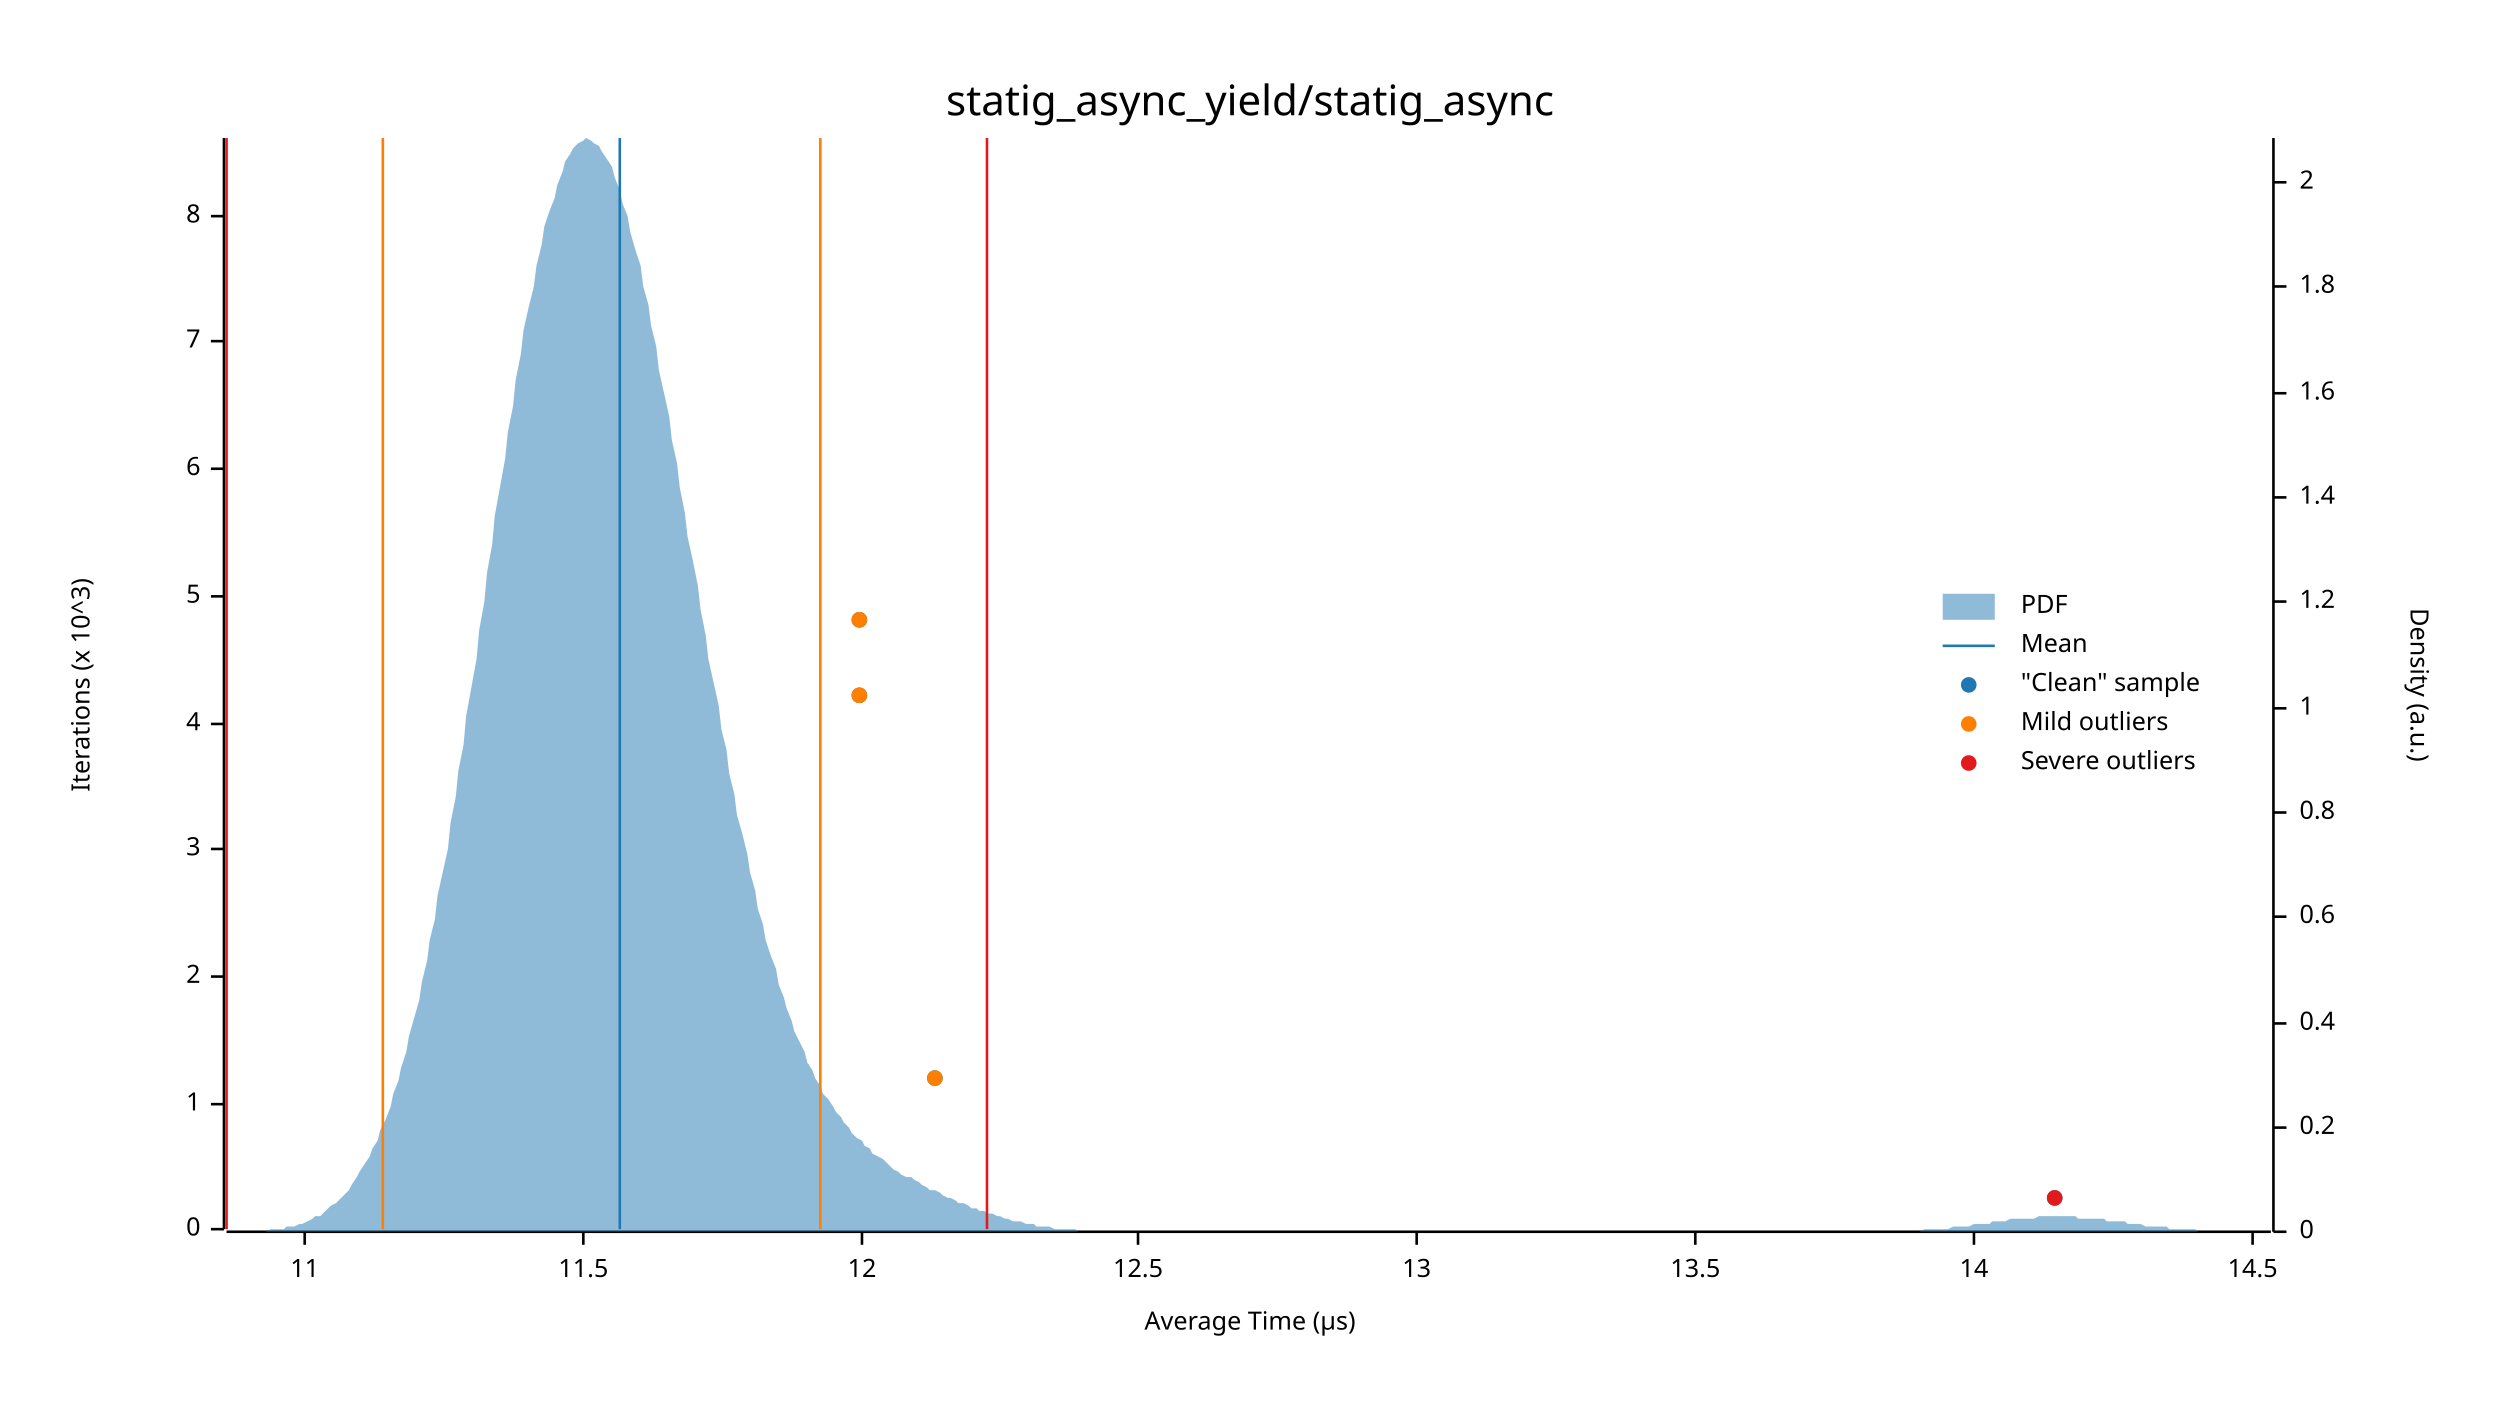
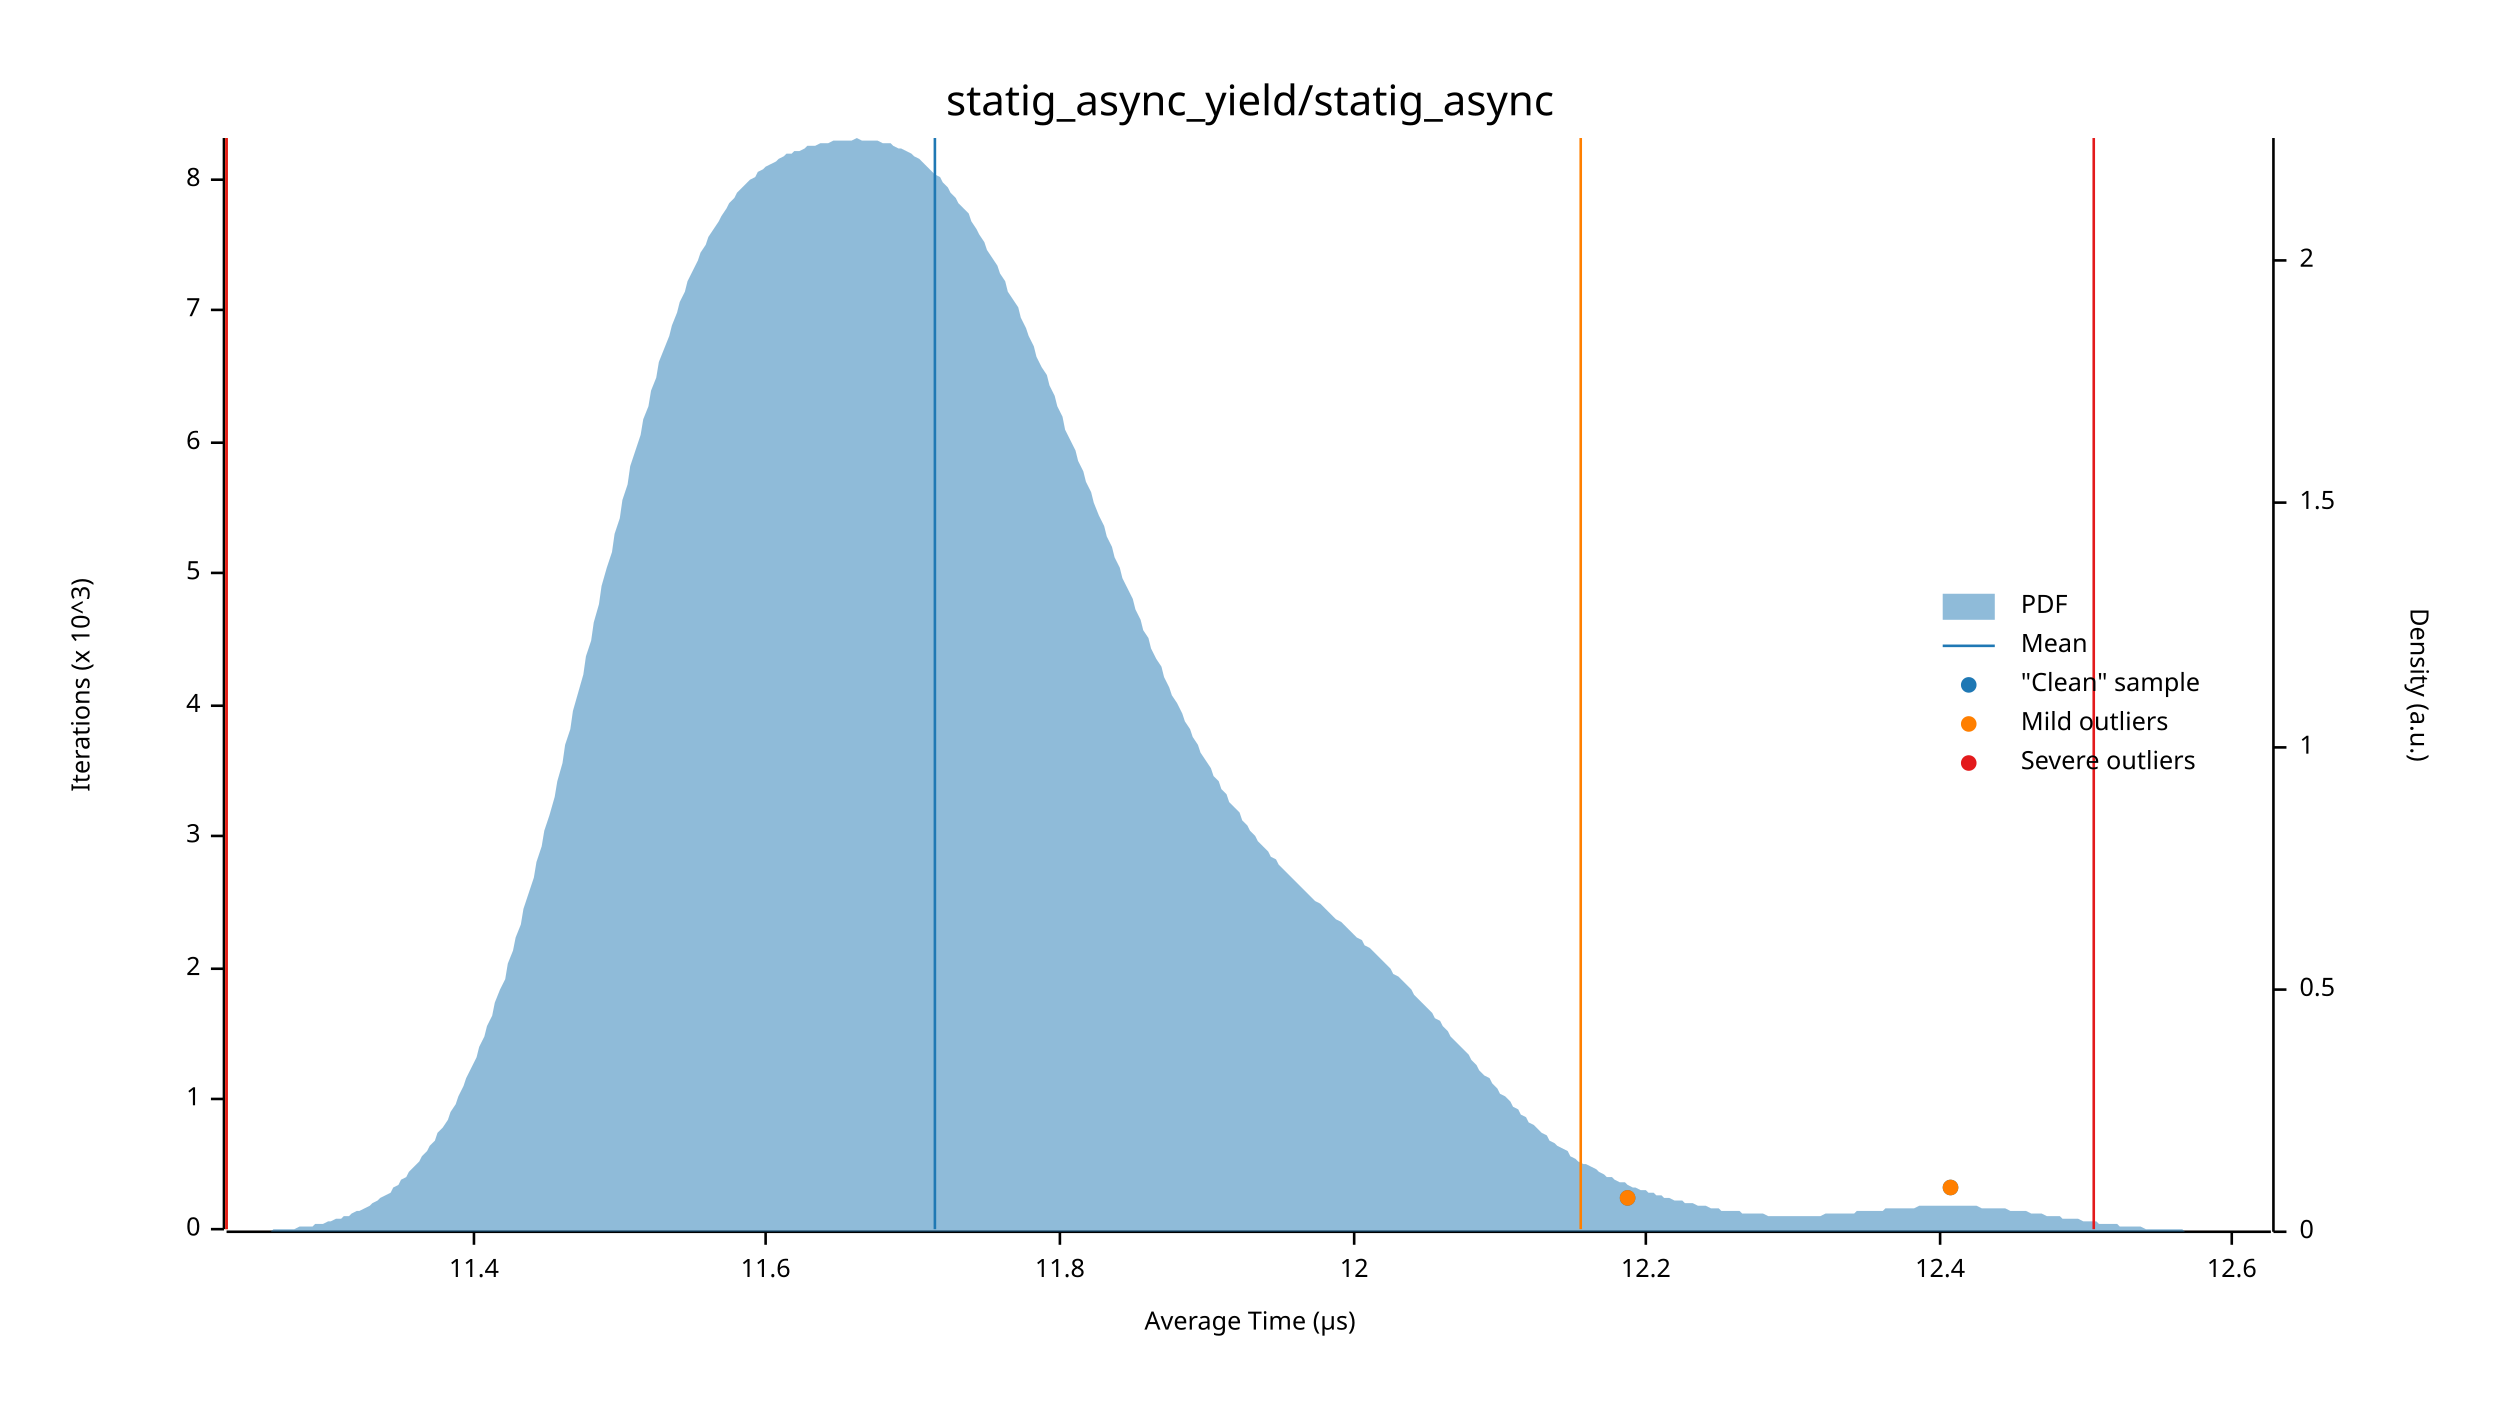
<svg xmlns="http://www.w3.org/2000/svg" width="960" height="540" viewBox="0 0 960 540">
  <text x="480" y="32" dy="0.76em" text-anchor="middle" font-family="sans-serif" font-size="16.129" opacity="1" fill="#000000">
statig_async_yield/statig_async
</text>
  <text x="27" y="263" dy="0.76em" text-anchor="middle" font-family="sans-serif" font-size="9.677" opacity="1" fill="#000000" transform="rotate(270, 27, 263)">
Iterations (x 10^3)
</text>
  <text x="480" y="513" dy="-0.5ex" text-anchor="middle" font-family="sans-serif" font-size="9.677" opacity="1" fill="#000000">
Average Time (µs)
</text>
  <polyline fill="none" opacity="1" stroke="#000000" stroke-width="1" points="86,53 86,472 " />
  <text x="77" y="472" dy="0.5ex" text-anchor="end" font-family="sans-serif" font-size="9.677" opacity="1" fill="#000000">
0
</text>
  <polyline fill="none" opacity="1" stroke="#000000" stroke-width="1" points="81,472 86,472 " />
-   <text x="77" y="424" dy="0.5ex" text-anchor="end" font-family="sans-serif" font-size="9.677" opacity="1" fill="#000000">
+   <text x="77" y="422" dy="0.5ex" text-anchor="end" font-family="sans-serif" font-size="9.677" opacity="1" fill="#000000">
1
</text>
-   <polyline fill="none" opacity="1" stroke="#000000" stroke-width="1" points="81,424 86,424 " />
-   <text x="77" y="375" dy="0.5ex" text-anchor="end" font-family="sans-serif" font-size="9.677" opacity="1" fill="#000000">
+   <polyline fill="none" opacity="1" stroke="#000000" stroke-width="1" points="81,422 86,422 " />
+   <text x="77" y="372" dy="0.5ex" text-anchor="end" font-family="sans-serif" font-size="9.677" opacity="1" fill="#000000">
2
</text>
-   <polyline fill="none" opacity="1" stroke="#000000" stroke-width="1" points="81,375 86,375 " />
-   <text x="77" y="326" dy="0.5ex" text-anchor="end" font-family="sans-serif" font-size="9.677" opacity="1" fill="#000000">
+   <polyline fill="none" opacity="1" stroke="#000000" stroke-width="1" points="81,372 86,372 " />
+   <text x="77" y="321" dy="0.5ex" text-anchor="end" font-family="sans-serif" font-size="9.677" opacity="1" fill="#000000">
3
</text>
-   <polyline fill="none" opacity="1" stroke="#000000" stroke-width="1" points="81,326 86,326 " />
-   <text x="77" y="278" dy="0.5ex" text-anchor="end" font-family="sans-serif" font-size="9.677" opacity="1" fill="#000000">
+   <polyline fill="none" opacity="1" stroke="#000000" stroke-width="1" points="81,321 86,321 " />
+   <text x="77" y="271" dy="0.5ex" text-anchor="end" font-family="sans-serif" font-size="9.677" opacity="1" fill="#000000">
4
</text>
-   <polyline fill="none" opacity="1" stroke="#000000" stroke-width="1" points="81,278 86,278 " />
-   <text x="77" y="229" dy="0.5ex" text-anchor="end" font-family="sans-serif" font-size="9.677" opacity="1" fill="#000000">
+   <polyline fill="none" opacity="1" stroke="#000000" stroke-width="1" points="81,271 86,271 " />
+   <text x="77" y="220" dy="0.5ex" text-anchor="end" font-family="sans-serif" font-size="9.677" opacity="1" fill="#000000">
5
</text>
-   <polyline fill="none" opacity="1" stroke="#000000" stroke-width="1" points="81,229 86,229 " />
-   <text x="77" y="180" dy="0.5ex" text-anchor="end" font-family="sans-serif" font-size="9.677" opacity="1" fill="#000000">
+   <polyline fill="none" opacity="1" stroke="#000000" stroke-width="1" points="81,220 86,220 " />
+   <text x="77" y="170" dy="0.5ex" text-anchor="end" font-family="sans-serif" font-size="9.677" opacity="1" fill="#000000">
6
</text>
-   <polyline fill="none" opacity="1" stroke="#000000" stroke-width="1" points="81,180 86,180 " />
-   <text x="77" y="131" dy="0.5ex" text-anchor="end" font-family="sans-serif" font-size="9.677" opacity="1" fill="#000000">
+   <polyline fill="none" opacity="1" stroke="#000000" stroke-width="1" points="81,170 86,170 " />
+   <text x="77" y="119" dy="0.5ex" text-anchor="end" font-family="sans-serif" font-size="9.677" opacity="1" fill="#000000">
7
</text>
-   <polyline fill="none" opacity="1" stroke="#000000" stroke-width="1" points="81,131 86,131 " />
-   <text x="77" y="83" dy="0.5ex" text-anchor="end" font-family="sans-serif" font-size="9.677" opacity="1" fill="#000000">
+   <polyline fill="none" opacity="1" stroke="#000000" stroke-width="1" points="81,119 86,119 " />
+   <text x="77" y="69" dy="0.5ex" text-anchor="end" font-family="sans-serif" font-size="9.677" opacity="1" fill="#000000">
8
</text>
-   <polyline fill="none" opacity="1" stroke="#000000" stroke-width="1" points="81,83 86,83 " />
+   <polyline fill="none" opacity="1" stroke="#000000" stroke-width="1" points="81,69 86,69 " />
  <polyline fill="none" opacity="1" stroke="#000000" stroke-width="1" points="87,473 872,473 " />
-   <text x="117" y="483" dy="0.76em" text-anchor="middle" font-family="sans-serif" font-size="9.677" opacity="1" fill="#000000">
- 11
+   <text x="182" y="483" dy="0.76em" text-anchor="middle" font-family="sans-serif" font-size="9.677" opacity="1" fill="#000000">
+ 11.4
</text>
-   <polyline fill="none" opacity="1" stroke="#000000" stroke-width="1" points="117,473 117,478 " />
-   <text x="224" y="483" dy="0.76em" text-anchor="middle" font-family="sans-serif" font-size="9.677" opacity="1" fill="#000000">
- 11.5
+   <polyline fill="none" opacity="1" stroke="#000000" stroke-width="1" points="182,473 182,478 " />
+   <text x="294" y="483" dy="0.76em" text-anchor="middle" font-family="sans-serif" font-size="9.677" opacity="1" fill="#000000">
+ 11.6
</text>
-   <polyline fill="none" opacity="1" stroke="#000000" stroke-width="1" points="224,473 224,478 " />
-   <text x="331" y="483" dy="0.76em" text-anchor="middle" font-family="sans-serif" font-size="9.677" opacity="1" fill="#000000">
+   <polyline fill="none" opacity="1" stroke="#000000" stroke-width="1" points="294,473 294,478 " />
+   <text x="407" y="483" dy="0.76em" text-anchor="middle" font-family="sans-serif" font-size="9.677" opacity="1" fill="#000000">
+ 11.8
+ </text>
+   <polyline fill="none" opacity="1" stroke="#000000" stroke-width="1" points="407,473 407,478 " />
+   <text x="520" y="483" dy="0.76em" text-anchor="middle" font-family="sans-serif" font-size="9.677" opacity="1" fill="#000000">
12
</text>
-   <polyline fill="none" opacity="1" stroke="#000000" stroke-width="1" points="331,473 331,478 " />
-   <text x="437" y="483" dy="0.76em" text-anchor="middle" font-family="sans-serif" font-size="9.677" opacity="1" fill="#000000">
- 12.5
+   <polyline fill="none" opacity="1" stroke="#000000" stroke-width="1" points="520,473 520,478 " />
+   <text x="632" y="483" dy="0.76em" text-anchor="middle" font-family="sans-serif" font-size="9.677" opacity="1" fill="#000000">
+ 12.2
</text>
-   <polyline fill="none" opacity="1" stroke="#000000" stroke-width="1" points="437,473 437,478 " />
-   <text x="544" y="483" dy="0.76em" text-anchor="middle" font-family="sans-serif" font-size="9.677" opacity="1" fill="#000000">
- 13
+   <polyline fill="none" opacity="1" stroke="#000000" stroke-width="1" points="632,473 632,478 " />
+   <text x="745" y="483" dy="0.76em" text-anchor="middle" font-family="sans-serif" font-size="9.677" opacity="1" fill="#000000">
+ 12.4
</text>
-   <polyline fill="none" opacity="1" stroke="#000000" stroke-width="1" points="544,473 544,478 " />
-   <text x="651" y="483" dy="0.76em" text-anchor="middle" font-family="sans-serif" font-size="9.677" opacity="1" fill="#000000">
- 13.5
+   <polyline fill="none" opacity="1" stroke="#000000" stroke-width="1" points="745,473 745,478 " />
+   <text x="857" y="483" dy="0.76em" text-anchor="middle" font-family="sans-serif" font-size="9.677" opacity="1" fill="#000000">
+ 12.6
</text>
-   <polyline fill="none" opacity="1" stroke="#000000" stroke-width="1" points="651,473 651,478 " />
-   <text x="758" y="483" dy="0.76em" text-anchor="middle" font-family="sans-serif" font-size="9.677" opacity="1" fill="#000000">
- 14
- </text>
-   <polyline fill="none" opacity="1" stroke="#000000" stroke-width="1" points="758,473 758,478 " />
-   <text x="865" y="483" dy="0.76em" text-anchor="middle" font-family="sans-serif" font-size="9.677" opacity="1" fill="#000000">
- 14.5
- </text>
-   <polyline fill="none" opacity="1" stroke="#000000" stroke-width="1" points="865,473 865,478 " />
+   <polyline fill="none" opacity="1" stroke="#000000" stroke-width="1" points="857,473 857,478 " />
  <text x="933" y="263" dy="0.76em" text-anchor="middle" font-family="sans-serif" font-size="9.677" opacity="1" fill="#000000" transform="rotate(90, 933, 263)">
Density (a.u.)
</text>
  <polyline fill="none" opacity="1" stroke="#000000" stroke-width="1" points="873,53 873,473 " />
  <text x="883" y="473" dy="0.5ex" text-anchor="start" font-family="sans-serif" font-size="9.677" opacity="1" fill="#000000">
0
</text>
  <polyline fill="none" opacity="1" stroke="#000000" stroke-width="1" points="873,473 878,473 " />
-   <text x="883" y="433" dy="0.5ex" text-anchor="start" font-family="sans-serif" font-size="9.677" opacity="1" fill="#000000">
- 0.2
+   <text x="883" y="380" dy="0.5ex" text-anchor="start" font-family="sans-serif" font-size="9.677" opacity="1" fill="#000000">
+ 0.5
</text>
-   <polyline fill="none" opacity="1" stroke="#000000" stroke-width="1" points="873,433 878,433 " />
-   <text x="883" y="393" dy="0.5ex" text-anchor="start" font-family="sans-serif" font-size="9.677" opacity="1" fill="#000000">
- 0.4
- </text>
-   <polyline fill="none" opacity="1" stroke="#000000" stroke-width="1" points="873,393 878,393 " />
-   <text x="883" y="352" dy="0.5ex" text-anchor="start" font-family="sans-serif" font-size="9.677" opacity="1" fill="#000000">
- 0.6
- </text>
-   <polyline fill="none" opacity="1" stroke="#000000" stroke-width="1" points="873,352 878,352 " />
-   <text x="883" y="312" dy="0.5ex" text-anchor="start" font-family="sans-serif" font-size="9.677" opacity="1" fill="#000000">
- 0.8
- </text>
-   <polyline fill="none" opacity="1" stroke="#000000" stroke-width="1" points="873,312 878,312 " />
-   <text x="883" y="272" dy="0.5ex" text-anchor="start" font-family="sans-serif" font-size="9.677" opacity="1" fill="#000000">
+   <polyline fill="none" opacity="1" stroke="#000000" stroke-width="1" points="873,380 878,380 " />
+   <text x="883" y="287" dy="0.5ex" text-anchor="start" font-family="sans-serif" font-size="9.677" opacity="1" fill="#000000">
1
</text>
-   <polyline fill="none" opacity="1" stroke="#000000" stroke-width="1" points="873,272 878,272 " />
-   <text x="883" y="231" dy="0.5ex" text-anchor="start" font-family="sans-serif" font-size="9.677" opacity="1" fill="#000000">
- 1.2
+   <polyline fill="none" opacity="1" stroke="#000000" stroke-width="1" points="873,287 878,287 " />
+   <text x="883" y="193" dy="0.5ex" text-anchor="start" font-family="sans-serif" font-size="9.677" opacity="1" fill="#000000">
+ 1.5
</text>
-   <polyline fill="none" opacity="1" stroke="#000000" stroke-width="1" points="873,231 878,231 " />
-   <text x="883" y="191" dy="0.5ex" text-anchor="start" font-family="sans-serif" font-size="9.677" opacity="1" fill="#000000">
- 1.4
- </text>
-   <polyline fill="none" opacity="1" stroke="#000000" stroke-width="1" points="873,191 878,191 " />
-   <text x="883" y="151" dy="0.5ex" text-anchor="start" font-family="sans-serif" font-size="9.677" opacity="1" fill="#000000">
- 1.6
- </text>
-   <polyline fill="none" opacity="1" stroke="#000000" stroke-width="1" points="873,151 878,151 " />
-   <text x="883" y="110" dy="0.5ex" text-anchor="start" font-family="sans-serif" font-size="9.677" opacity="1" fill="#000000">
- 1.8
- </text>
-   <polyline fill="none" opacity="1" stroke="#000000" stroke-width="1" points="873,110 878,110 " />
-   <text x="883" y="70" dy="0.5ex" text-anchor="start" font-family="sans-serif" font-size="9.677" opacity="1" fill="#000000">
+   <polyline fill="none" opacity="1" stroke="#000000" stroke-width="1" points="873,193 878,193 " />
+   <text x="883" y="100" dy="0.5ex" text-anchor="start" font-family="sans-serif" font-size="9.677" opacity="1" fill="#000000">
2
</text>
-   <polyline fill="none" opacity="1" stroke="#000000" stroke-width="1" points="873,70 878,70 " />
-   <polygon opacity="0.5" fill="#1F78B4" points="87,473 88,473 90,473 91,473 93,473 94,473 96,473 98,473 99,473 101,473 102,473 104,472 105,472 107,472 109,472 110,471 112,471 113,471 115,470 116,470 118,469 120,468 121,467 123,467 124,466 126,464 127,463 129,462 131,460 132,459 134,457 135,455 137,452 138,450 140,447 142,444 143,441 145,438 146,434 148,430 150,425 151,420 153,415 154,410 156,404 157,398 159,391 161,384 162,377 164,369 165,361 167,353 168,344 170,335 172,326 173,316 175,306 176,296 178,286 179,275 181,264 183,253 184,242 186,231 187,220 189,209 190,198 192,187 194,176 195,166 197,156 198,146 200,136 201,127 203,118 205,110 206,102 208,94 209,87 211,81 213,76 214,71 216,66 217,62 219,59 220,57 222,55 224,54 225,53 227,54 228,55 230,56 231,58 233,61 235,64 236,68 238,73 239,78 241,83 242,89 244,96 246,102 247,110 249,117 250,125 252,133 253,142 255,151 257,160 258,169 260,178 261,187 263,197 264,206 266,215 268,225 269,234 271,244 272,253 274,262 276,271 277,280 279,288 280,297 282,305 283,313 285,320 287,328 288,335 290,342 291,349 293,355 294,361 296,367 298,372 299,378 301,383 302,387 304,392 305,396 307,400 309,404 310,408 312,411 313,414 315,417 316,420 318,422 320,425 321,427 323,429 324,431 326,433 327,435 329,437 331,438 332,440 334,441 335,443 337,444 339,445 340,446 342,448 343,449 345,450 346,451 348,452 350,452 351,453 353,454 354,455 356,456 357,457 359,457 361,458 362,459 364,460 365,460 367,461 368,462 370,462 372,463 373,464 375,464 376,465 378,465 379,466 381,466 383,467 384,467 386,468 387,468 389,469 391,469 392,469 394,470 395,470 397,470 398,471 400,471 402,471 403,471 405,472 406,472 408,472 409,472 411,472 413,472 414,473 416,473 417,473 419,473 420,473 422,473 424,473 425,473 427,473 428,473 430,473 431,473 433,473 435,473 436,473 438,473 439,473 441,473 442,473 444,473 446,473 447,473 449,473 450,473 452,473 454,473 455,473 457,473 458,473 460,473 461,473 463,473 465,473 466,473 468,473 469,473 471,473 472,473 474,473 476,473 477,473 479,473 480,473 482,473 483,473 485,473 487,473 488,473 490,473 491,473 493,473 494,473 496,473 498,473 499,473 501,473 502,473 504,473 505,473 507,473 509,473 510,473 512,473 513,473 515,473 517,473 518,473 520,473 521,473 523,473 524,473 526,473 528,473 529,473 531,473 532,473 534,473 535,473 537,473 539,473 540,473 542,473 543,473 545,473 546,473 548,473 550,473 551,473 553,473 554,473 556,473 557,473 559,473 561,473 562,473 564,473 565,473 567,473 568,473 570,473 572,473 573,473 575,473 576,473 578,473 580,473 581,473 583,473 584,473 586,473 587,473 589,473 591,473 592,473 594,473 595,473 597,473 598,473 600,473 602,473 603,473 605,473 606,473 608,473 609,473 611,473 613,473 614,473 616,473 617,473 619,473 620,473 622,473 624,473 625,473 627,473 628,473 630,473 632,473 633,473 635,473 636,473 638,473 639,473 641,473 643,473 644,473 646,473 647,473 649,473 650,473 652,473 654,473 655,473 657,473 658,473 660,473 661,473 663,473 665,473 666,473 668,473 669,473 671,473 672,473 674,473 676,473 677,473 679,473 680,473 682,473 683,473 685,473 687,473 688,473 690,473 691,473 693,473 695,473 696,473 698,473 699,473 701,473 702,473 704,473 706,473 707,473 709,473 710,473 712,473 713,473 715,473 717,473 718,473 720,473 721,473 723,473 724,473 726,473 728,473 729,473 731,473 732,473 734,473 735,473 737,473 739,472 740,472 742,472 743,472 745,472 746,472 748,472 750,471 751,471 753,471 754,471 756,471 758,470 759,470 761,470 762,470 764,470 765,469 767,469 769,469 770,469 772,468 773,468 775,468 776,468 778,468 780,468 781,468 783,467 784,467 786,467 787,467 789,467 791,467 792,467 794,467 795,467 797,467 798,468 800,468 802,468 803,468 805,468 806,468 808,468 809,469 811,469 813,469 814,469 816,469 817,470 819,470 821,470 822,470 824,471 825,471 827,471 828,471 830,471 832,471 833,472 835,472 836,472 838,472 839,472 841,472 843,472 844,473 846,473 847,473 849,473 850,473 852,473 854,473 855,473 857,473 858,473 860,473 861,473 863,473 865,473 866,473 868,473 869,473 871,473 873,473 873,473 87,473 " />
-   <polyline fill="none" opacity="1" stroke="#1F78B4" stroke-width="1" points="238,472 238,53 " />
-   <polyline fill="none" opacity="1" stroke="#FF7F00" stroke-width="1" points="147,472 147,53 " />
-   <polyline fill="none" opacity="1" stroke="#FF7F00" stroke-width="1" points="315,472 315,53 " />
+   <polyline fill="none" opacity="1" stroke="#000000" stroke-width="1" points="873,100 878,100 " />
+   <polygon opacity="0.5" fill="#1F78B4" points="87,473 88,473 90,473 91,473 93,473 94,473 96,473 98,473 99,473 101,473 102,473 104,473 105,472 107,472 109,472 110,472 112,472 113,472 115,471 116,471 118,471 120,471 121,470 123,470 124,470 126,469 127,469 129,468 131,468 132,467 134,467 135,466 137,465 138,465 140,464 142,463 143,462 145,461 146,460 148,459 150,458 151,456 153,455 154,453 156,452 157,450 159,448 161,446 162,444 164,442 165,440 167,438 168,435 170,433 172,430 173,427 175,424 176,421 178,417 179,414 181,410 183,406 184,402 186,398 187,394 189,390 190,385 192,380 194,376 195,370 197,365 198,360 200,355 201,349 203,343 205,337 206,331 208,325 209,319 211,313 213,306 214,300 216,293 217,286 219,280 220,273 222,266 224,259 225,252 227,246 228,239 230,232 231,225 233,218 235,212 236,205 238,199 239,192 241,186 242,179 244,173 246,167 247,161 249,156 250,150 252,145 253,139 255,134 257,129 258,125 260,120 261,116 263,112 264,108 266,104 268,100 269,97 271,94 272,91 274,88 276,85 277,83 279,80 280,78 282,76 283,74 285,72 287,70 288,69 290,68 291,66 293,65 294,64 296,63 298,62 299,61 301,60 302,59 304,59 305,58 307,58 309,57 310,56 312,56 313,56 315,55 316,55 318,55 320,54 321,54 323,54 324,54 326,54 327,54 329,53 331,54 332,54 334,54 335,54 337,54 339,55 340,55 342,55 343,56 345,57 346,57 348,58 350,59 351,60 353,61 354,62 356,64 357,65 359,67 361,68 362,70 364,72 365,74 367,76 368,78 370,80 372,82 373,85 375,88 376,90 378,93 379,96 381,99 383,102 384,105 386,108 387,112 389,115 391,118 392,122 394,126 395,129 397,133 398,137 400,141 402,144 403,148 405,152 406,156 408,160 409,165 411,169 413,173 414,177 416,181 417,185 419,189 420,193 422,198 424,202 425,206 427,210 428,214 430,218 431,222 433,226 435,230 436,234 438,238 439,242 441,245 442,249 444,253 446,256 447,260 449,264 450,267 452,270 454,274 455,277 457,280 458,283 460,286 461,289 463,292 465,295 466,298 468,300 469,303 471,305 472,308 474,310 476,312 477,315 479,317 480,319 482,321 483,323 485,325 487,327 488,329 490,330 491,332 493,334 494,335 496,337 498,339 499,340 501,342 502,343 504,345 505,346 507,347 509,349 510,350 512,352 513,353 515,354 517,356 518,357 520,359 521,360 523,361 524,363 526,364 528,366 529,367 531,369 532,370 534,372 535,374 537,375 539,377 540,378 542,380 543,382 545,384 546,385 548,387 550,389 551,391 553,392 554,394 556,396 557,398 559,400 561,402 562,403 564,405 565,407 567,409 568,411 570,413 572,414 573,416 575,418 576,420 578,421 580,423 581,425 583,426 584,428 586,429 587,431 589,432 591,434 592,435 594,436 595,438 597,439 598,440 600,441 602,442 603,444 605,445 606,446 608,447 609,447 611,448 613,449 614,450 616,451 617,452 619,452 620,453 622,454 624,454 625,455 627,456 628,456 630,457 632,457 633,458 635,458 636,459 638,459 639,460 641,460 643,461 644,461 646,461 647,462 649,462 650,462 652,463 654,463 655,463 657,464 658,464 660,464 661,465 663,465 665,465 666,465 668,465 669,466 671,466 672,466 674,466 676,466 677,466 679,467 680,467 682,467 683,467 685,467 687,467 688,467 690,467 691,467 693,467 695,467 696,467 698,467 699,467 701,466 702,466 704,466 706,466 707,466 709,466 710,466 712,466 713,465 715,465 717,465 718,465 720,465 721,465 723,465 724,464 726,464 728,464 729,464 731,464 732,464 734,464 735,464 737,463 739,463 740,463 742,463 743,463 745,463 746,463 748,463 750,463 751,463 753,463 754,463 756,463 758,463 759,463 761,464 762,464 764,464 765,464 767,464 769,464 770,464 772,465 773,465 775,465 776,465 778,465 780,466 781,466 783,466 784,466 786,467 787,467 789,467 791,467 792,468 794,468 795,468 797,468 798,468 800,469 802,469 803,469 805,469 806,470 808,470 809,470 811,470 813,470 814,471 816,471 817,471 819,471 821,471 822,471 824,472 825,472 827,472 828,472 830,472 832,472 833,472 835,472 836,472 838,472 839,473 841,473 843,473 844,473 846,473 847,473 849,473 850,473 852,473 854,473 855,473 857,473 858,473 860,473 861,473 863,473 865,473 866,473 868,473 869,473 871,473 873,473 873,473 87,473 " />
+   <polyline fill="none" opacity="1" stroke="#1F78B4" stroke-width="1" points="359,472 359,53 " />
+   <polyline fill="none" opacity="1" stroke="#FF7F00" stroke-width="1" points="87,472 87,53 " />
+   <polyline fill="none" opacity="1" stroke="#FF7F00" stroke-width="1" points="607,472 607,53 " />
  <polyline fill="none" opacity="1" stroke="#E31A1C" stroke-width="1" points="87,472 87,53 " />
-   <polyline fill="none" opacity="1" stroke="#E31A1C" stroke-width="1" points="379,472 379,53 " />
-   <circle cx="789" cy="460" r="3" opacity="1" fill="#1F78B4" stroke="none" stroke-width="1" />
-   <circle cx="359" cy="414" r="3" opacity="1" fill="#1F78B4" stroke="none" stroke-width="1" />
-   <circle cx="330" cy="267" r="3" opacity="1" fill="#1F78B4" stroke="none" stroke-width="1" />
-   <circle cx="330" cy="238" r="3" opacity="1" fill="#1F78B4" stroke="none" stroke-width="1" />
-   <circle cx="359" cy="414" r="3" opacity="1" fill="#FF7F00" stroke="none" stroke-width="1" />
-   <circle cx="330" cy="267" r="3" opacity="1" fill="#FF7F00" stroke="none" stroke-width="1" />
-   <circle cx="330" cy="238" r="3" opacity="1" fill="#FF7F00" stroke="none" stroke-width="1" />
-   <circle cx="789" cy="460" r="3" opacity="1" fill="#E31A1C" stroke="none" stroke-width="1" />
+   <polyline fill="none" opacity="1" stroke="#E31A1C" stroke-width="1" points="804,472 804,53 " />
+   <circle cx="625" cy="460" r="3" opacity="1" fill="#1F78B4" stroke="none" stroke-width="1" />
+   <circle cx="749" cy="456" r="3" opacity="1" fill="#1F78B4" stroke="none" stroke-width="1" />
+   <circle cx="625" cy="460" r="3" opacity="1" fill="#FF7F00" stroke="none" stroke-width="1" />
+   <circle cx="749" cy="456" r="3" opacity="1" fill="#FF7F00" stroke="none" stroke-width="1" />
  <text x="776" y="228" dy="0.76em" text-anchor="start" font-family="sans-serif" font-size="9.677" opacity="1" fill="#000000">
PDF
</text>
  <text x="776" y="243" dy="0.76em" text-anchor="start" font-family="sans-serif" font-size="9.677" opacity="1" fill="#000000">
Mean
</text>
  <text x="776" y="258" dy="0.76em" text-anchor="start" font-family="sans-serif" font-size="9.677" opacity="1" fill="#000000">
"Clean" sample
</text>
  <text x="776" y="273" dy="0.76em" text-anchor="start" font-family="sans-serif" font-size="9.677" opacity="1" fill="#000000">
Mild outliers
</text>
  <text x="776" y="288" dy="0.76em" text-anchor="start" font-family="sans-serif" font-size="9.677" opacity="1" fill="#000000">
Severe outliers
</text>
  <rect x="746" y="228" width="20" height="10" opacity="0.5" fill="#1F78B4" stroke="none" />
  <polyline fill="none" opacity="1" stroke="#1F78B4" stroke-width="1" points="746,248 766,248 " />
  <circle cx="756" cy="263" r="3" opacity="1" fill="#1F78B4" stroke="none" stroke-width="1" />
  <circle cx="756" cy="278" r="3" opacity="1" fill="#FF7F00" stroke="none" stroke-width="1" />
  <circle cx="756" cy="293" r="3" opacity="1" fill="#E31A1C" stroke="none" stroke-width="1" />
</svg>
